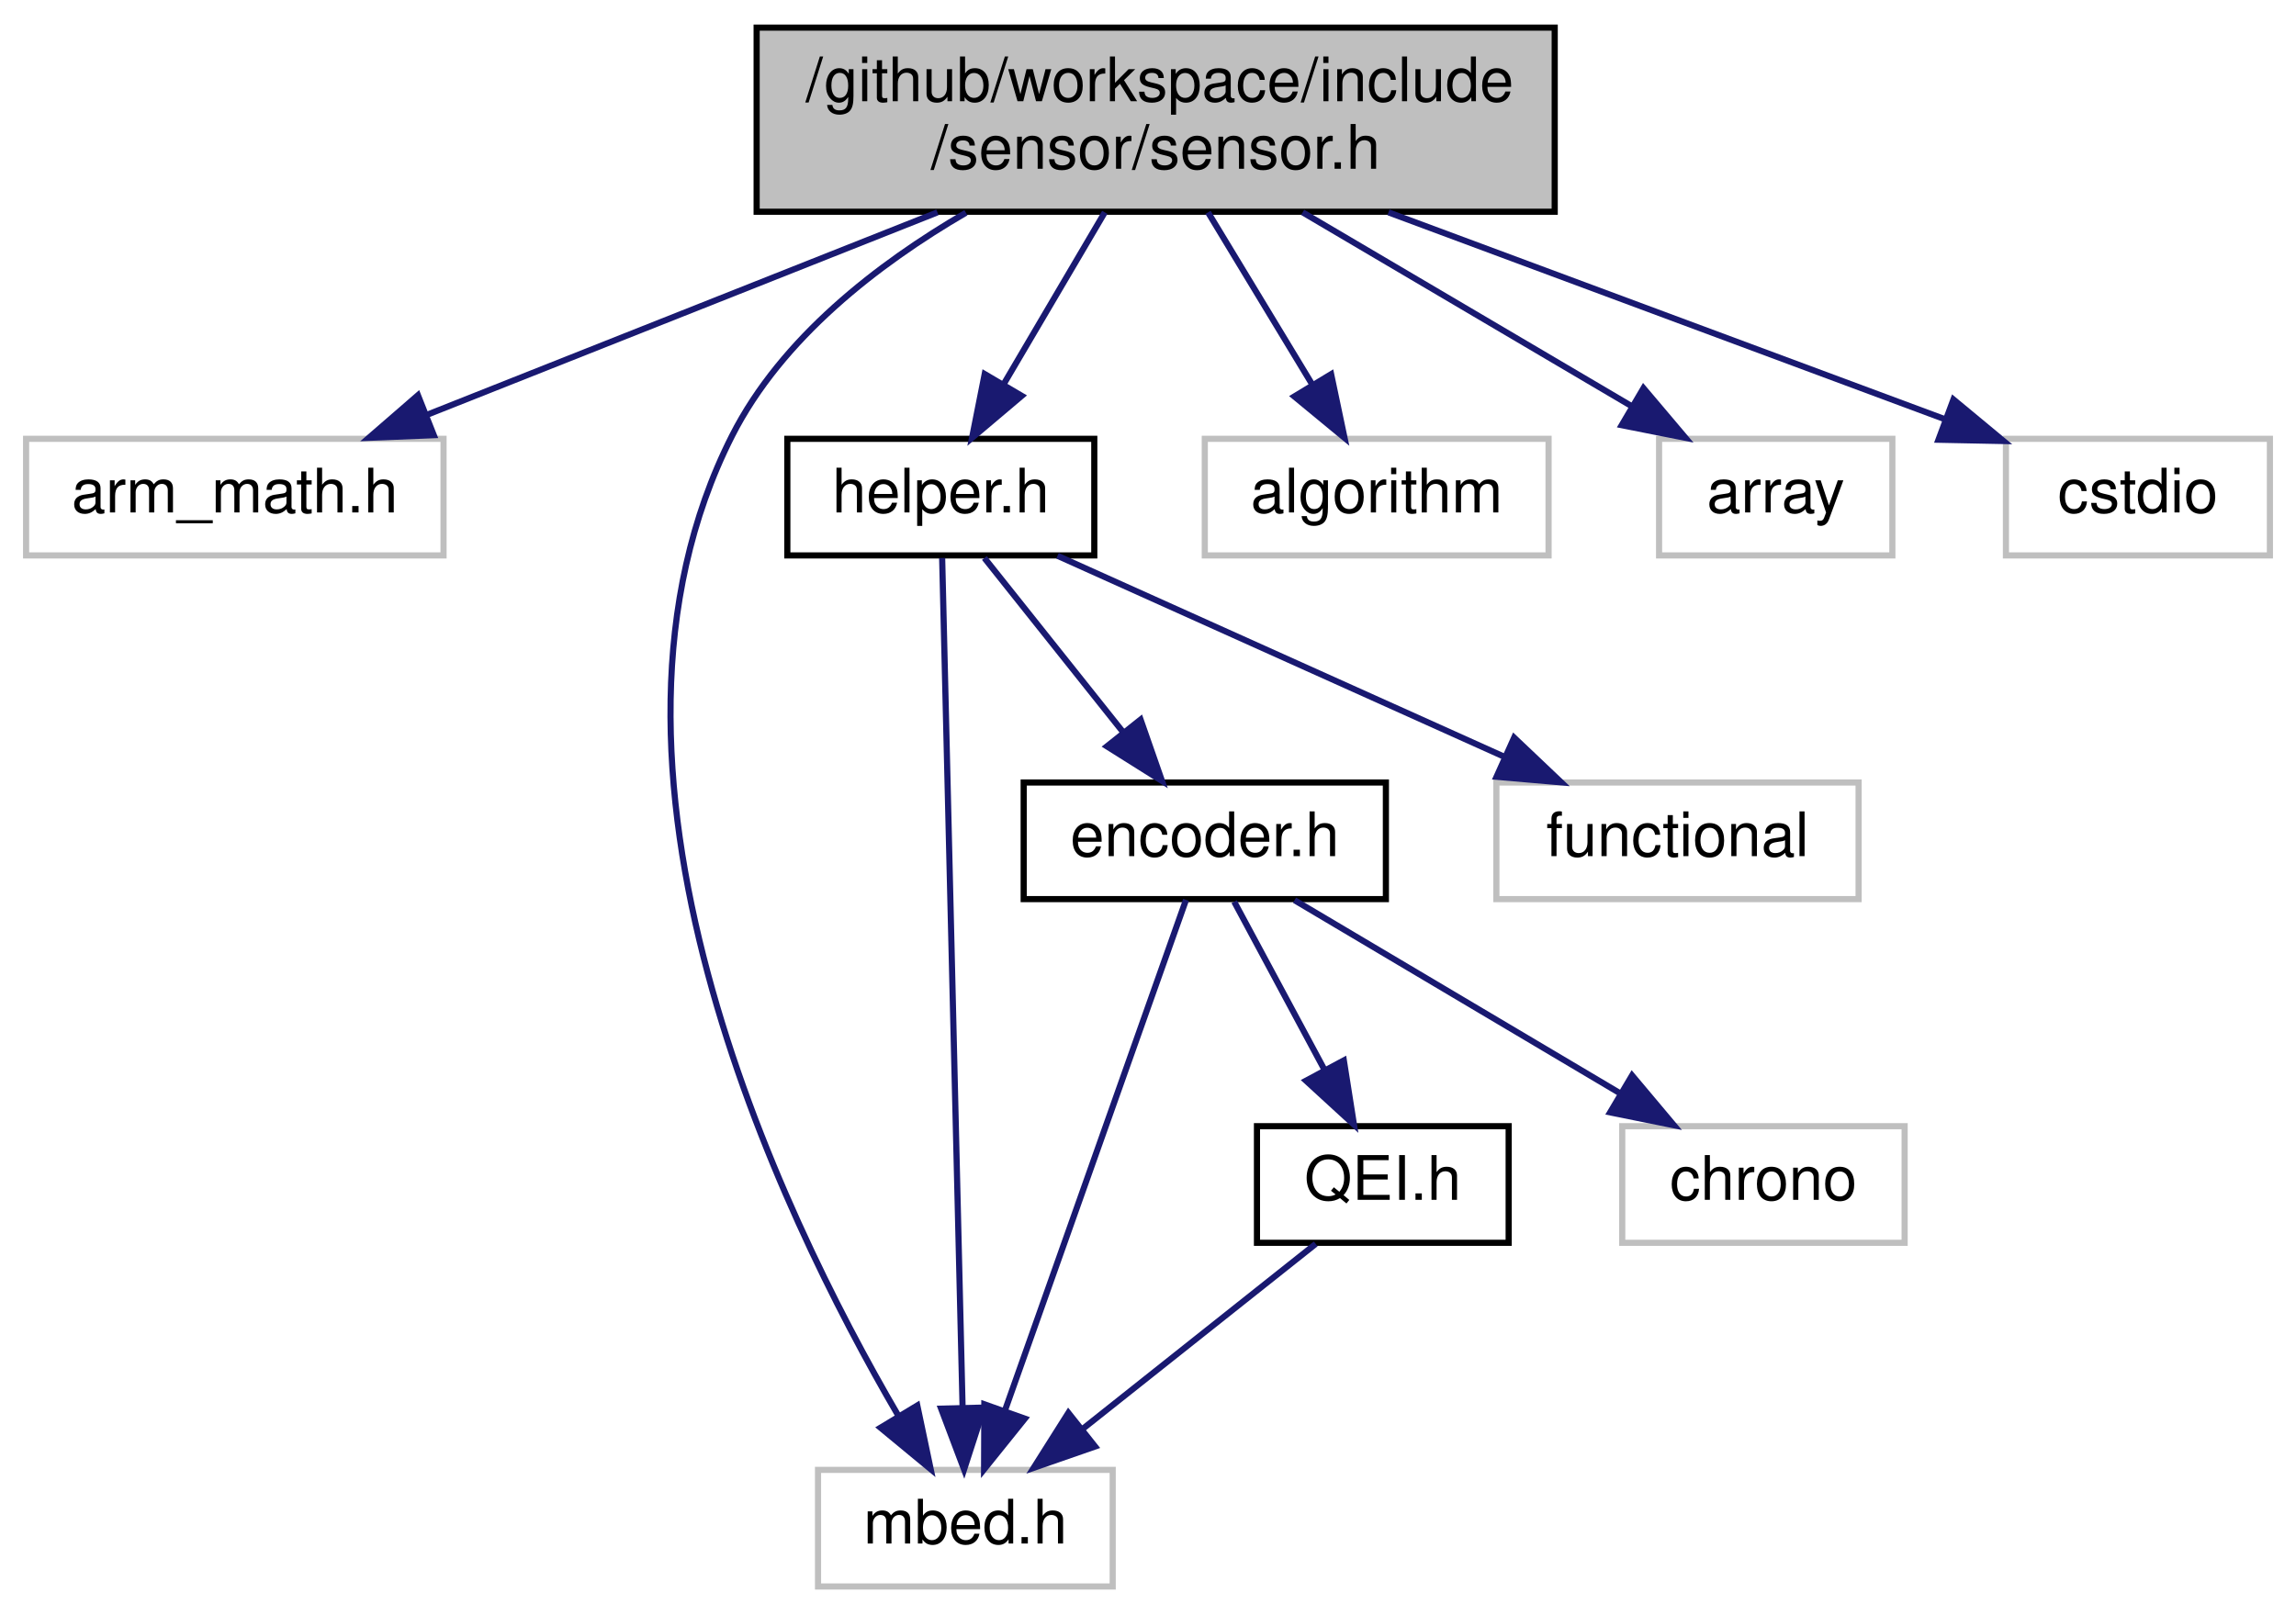
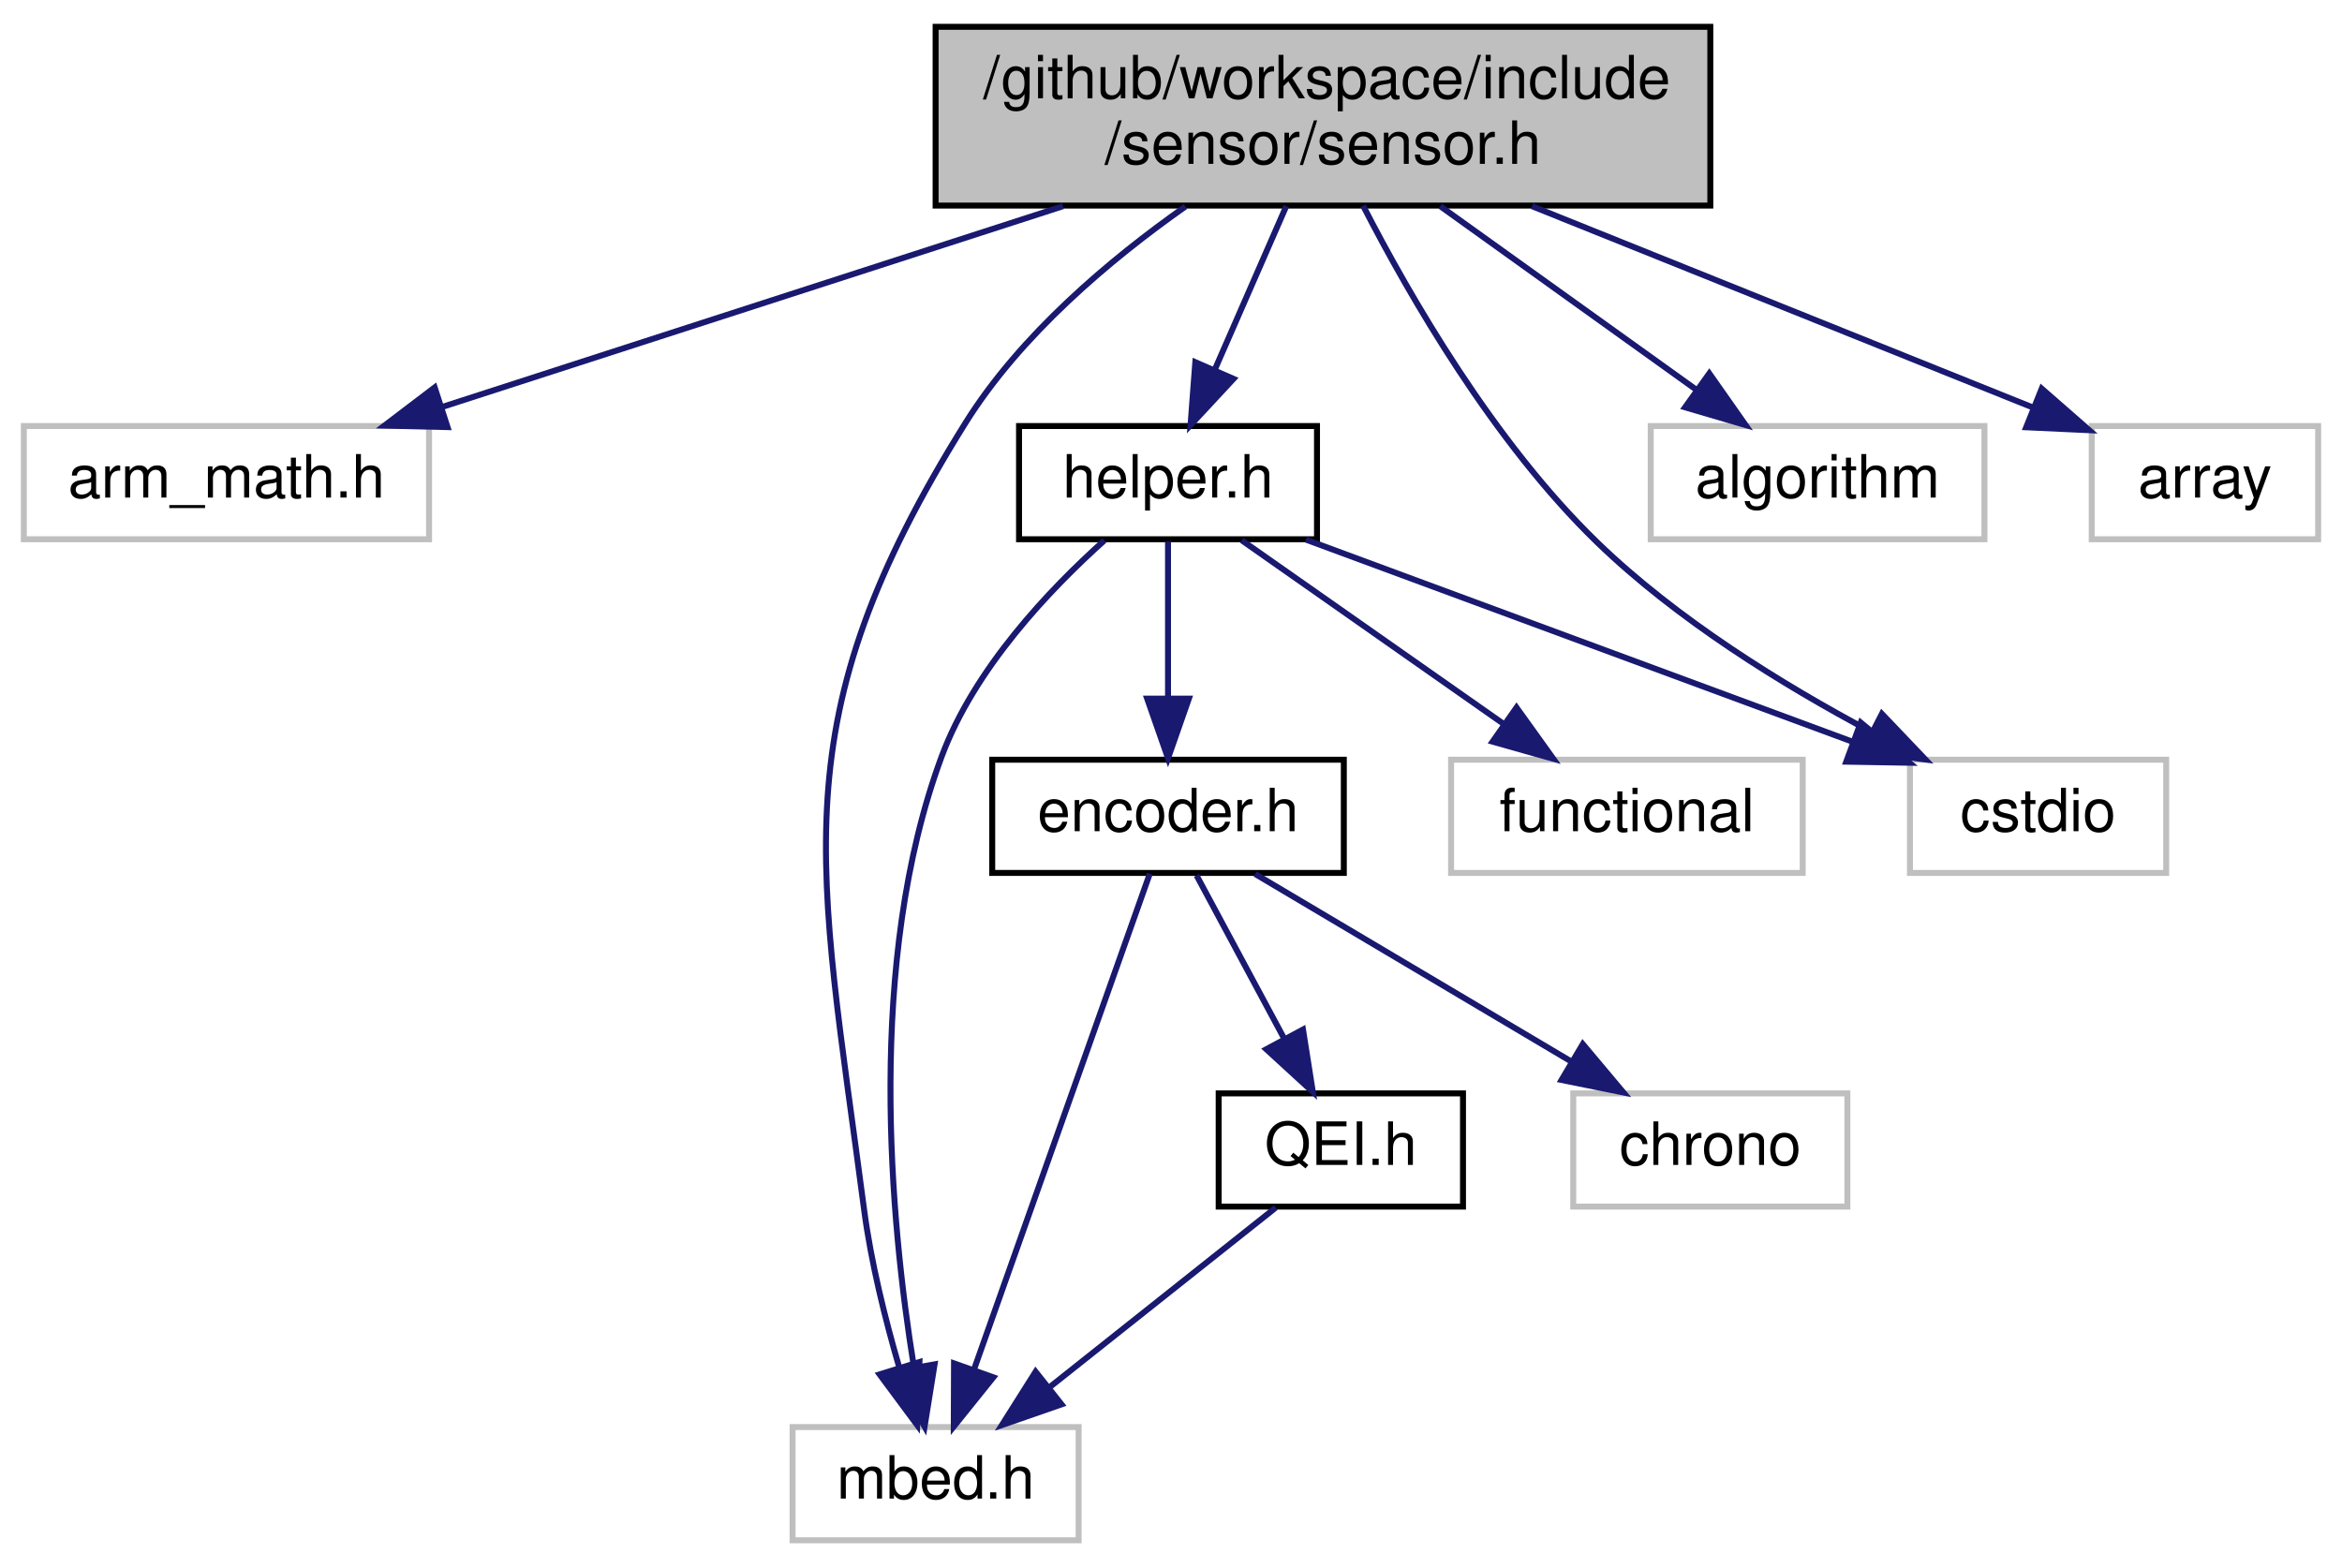
- <svg xmlns="http://www.w3.org/2000/svg" xmlns:xlink="http://www.w3.org/1999/xlink" width="374pt" height="263pt" viewBox="0.00 0.00 373.50 263.00">
+ <svg xmlns="http://www.w3.org/2000/svg" xmlns:xlink="http://www.w3.org/1999/xlink" width="393pt" height="263pt" viewBox="0.00 0.00 393.00 263.00">
  <g id="graph0" class="graph" transform="scale(1 1) rotate(0) translate(4 259)">
    <g id="node1" class="node">
      <g id="a_node1">
        <a xlink:title=" ">
-           <polygon fill="#bfbfbf" stroke="black" points="119,-224.5 119,-254.5 249,-254.5 249,-224.5 119,-224.5" />
-           <text text-anchor="start" x="127" y="-242.5" font-family="Helvetica,sans-Serif" font-size="10.00">/github/workspace/include</text>
-           <text text-anchor="middle" x="184" y="-231.5" font-family="Helvetica,sans-Serif" font-size="10.00">/sensor/sensor.h</text>
+           <polygon fill="#bfbfbf" stroke="black" points="153,-224.5 153,-254.5 283,-254.5 283,-224.5 153,-224.5" />
+           <text text-anchor="start" x="161" y="-242.5" font-family="Helvetica,sans-Serif" font-size="10.00">/github/workspace/include</text>
+           <text text-anchor="middle" x="218" y="-231.5" font-family="Helvetica,sans-Serif" font-size="10.00">/sensor/sensor.h</text>
        </a>
      </g>
    </g>
    <g id="node2" class="node">
      <g id="a_node2">
        <a xlink:title=" ">
          <polygon fill="none" stroke="#bfbfbf" points="0,-168.5 0,-187.5 68,-187.5 68,-168.5 0,-168.5" />
          <text text-anchor="middle" x="34" y="-175.5" font-family="Helvetica,sans-Serif" font-size="10.00">arm_math.h</text>
        </a>
      </g>
    </g>
    <g id="edge1" class="edge">
-       <path fill="none" stroke="midnightblue" d="M148.45,-224.4C123.17,-214.37 89.53,-201.03 65.27,-191.4" />
-       <polygon fill="midnightblue" stroke="midnightblue" points="66.41,-188.09 55.83,-187.66 63.83,-194.6 66.41,-188.09" />
+       <path fill="none" stroke="midnightblue" d="M174.39,-224.4C142.6,-214.12 100.03,-200.35 70.13,-190.68" />
+       <polygon fill="midnightblue" stroke="midnightblue" points="71.1,-187.32 60.51,-187.57 68.94,-193.98 71.1,-187.32" />
    </g>
    <g id="node3" class="node">
      <g id="a_node3">
        <a xlink:title=" ">
          <polygon fill="none" stroke="#bfbfbf" points="129,-0.5 129,-19.5 177,-19.5 177,-0.5 129,-0.5" />
          <text text-anchor="middle" x="153" y="-7.5" font-family="Helvetica,sans-Serif" font-size="10.00">mbed.h</text>
        </a>
      </g>
    </g>
    <g id="edge2" class="edge">
-       <path fill="none" stroke="midnightblue" d="M153.09,-224.34C138.72,-215.98 123.06,-203.89 115,-188 87.68,-134.15 122.77,-61.44 141.98,-28.5" />
-       <polygon fill="midnightblue" stroke="midnightblue" points="145.17,-29.99 147.35,-19.62 139.18,-26.37 145.17,-29.99" />
+       <path fill="none" stroke="midnightblue" d="M194.92,-224.34C182.23,-215.41 167.23,-202.78 158,-188 126.68,-137.82 133.31,-114.65 141,-56 142.16,-47.18 144.53,-37.63 146.87,-29.61" />
+       <polygon fill="midnightblue" stroke="midnightblue" points="150.29,-30.42 149.91,-19.83 143.6,-28.34 150.29,-30.42" />
    </g>
    <g id="node4" class="node">
      <g id="a_node4">
        <a xlink:href="helper_8h.html" target="_top" xlink:title=" ">
-           <polygon fill="none" stroke="black" points="124,-168.5 124,-187.5 174,-187.5 174,-168.5 124,-168.5" />
-           <text text-anchor="middle" x="149" y="-175.5" font-family="Helvetica,sans-Serif" font-size="10.00">helper.h</text>
+           <polygon fill="none" stroke="black" points="167,-168.5 167,-187.5 217,-187.5 217,-168.5 167,-168.5" />
+           <text text-anchor="middle" x="192" y="-175.5" font-family="Helvetica,sans-Serif" font-size="10.00">helper.h</text>
        </a>
      </g>
    </g>
    <g id="edge3" class="edge">
-       <path fill="none" stroke="midnightblue" d="M175.71,-224.4C170.78,-216.02 164.49,-205.33 159.25,-196.42" />
-       <polygon fill="midnightblue" stroke="midnightblue" points="162.18,-194.5 154.09,-187.66 156.15,-198.05 162.18,-194.5" />
+       <path fill="none" stroke="midnightblue" d="M211.84,-224.4C208.26,-216.2 203.7,-205.78 199.86,-196.99" />
+       <polygon fill="midnightblue" stroke="midnightblue" points="202.99,-195.42 195.78,-187.66 196.58,-198.22 202.99,-195.42" />
    </g>
    <g id="node9" class="node">
      <g id="a_node9">
        <a xlink:title=" ">
-           <polygon fill="none" stroke="#bfbfbf" points="192,-168.5 192,-187.5 248,-187.5 248,-168.5 192,-168.5" />
-           <text text-anchor="middle" x="220" y="-175.5" font-family="Helvetica,sans-Serif" font-size="10.00">algorithm</text>
+           <polygon fill="none" stroke="#bfbfbf" points="316.5,-112.5 316.5,-131.5 359.5,-131.5 359.5,-112.5 316.5,-112.5" />
+           <text text-anchor="middle" x="338" y="-119.5" font-family="Helvetica,sans-Serif" font-size="10.00">cstdio</text>
        </a>
      </g>
    </g>
-     <g id="edge11" class="edge">
-       <path fill="none" stroke="midnightblue" d="M192.53,-224.4C197.6,-216.02 204.07,-205.33 209.46,-196.42" />
-       <polygon fill="midnightblue" stroke="midnightblue" points="212.58,-198.03 214.76,-187.66 206.59,-194.4 212.58,-198.03" />
+     <g id="edge14" class="edge">
+       <path fill="none" stroke="midnightblue" d="M224.74,-224.47C232.58,-209.22 246.68,-184.78 264,-168 277.38,-155.04 295.13,-144.09 309.9,-136.23" />
+       <polygon fill="midnightblue" stroke="midnightblue" points="311.79,-139.2 319.1,-131.53 308.6,-132.97 311.79,-139.2" />
    </g>
    <g id="node10" class="node">
      <g id="a_node10">
        <a xlink:title=" ">
-           <polygon fill="none" stroke="#bfbfbf" points="266,-168.5 266,-187.5 304,-187.5 304,-168.5 266,-168.5" />
-           <text text-anchor="middle" x="285" y="-175.5" font-family="Helvetica,sans-Serif" font-size="10.00">array</text>
+           <polygon fill="none" stroke="#bfbfbf" points="273,-168.5 273,-187.5 329,-187.5 329,-168.5 273,-168.5" />
+           <text text-anchor="middle" x="301" y="-175.5" font-family="Helvetica,sans-Serif" font-size="10.00">algorithm</text>
        </a>
      </g>
    </g>
    <g id="edge12" class="edge">
-       <path fill="none" stroke="midnightblue" d="M207.94,-224.4C224.13,-214.86 245.41,-202.32 261.5,-192.84" />
-       <polygon fill="midnightblue" stroke="midnightblue" points="263.46,-195.75 270.3,-187.66 259.91,-189.72 263.46,-195.75" />
+       <path fill="none" stroke="midnightblue" d="M237.67,-224.4C250.6,-215.13 267.49,-203.03 280.57,-193.65" />
+       <polygon fill="midnightblue" stroke="midnightblue" points="282.83,-196.33 288.92,-187.66 278.76,-190.64 282.83,-196.33" />
    </g>
    <g id="node11" class="node">
      <g id="a_node11">
        <a xlink:title=" ">
-           <polygon fill="none" stroke="#bfbfbf" points="322.5,-168.5 322.5,-187.5 365.5,-187.5 365.5,-168.5 322.5,-168.5" />
-           <text text-anchor="middle" x="344" y="-175.5" font-family="Helvetica,sans-Serif" font-size="10.00">cstdio</text>
+           <polygon fill="none" stroke="#bfbfbf" points="347,-168.5 347,-187.5 385,-187.5 385,-168.5 347,-168.5" />
+           <text text-anchor="middle" x="366" y="-175.5" font-family="Helvetica,sans-Serif" font-size="10.00">array</text>
        </a>
      </g>
    </g>
    <g id="edge13" class="edge">
-       <path fill="none" stroke="midnightblue" d="M221.92,-224.4C249.61,-214.1 286.72,-200.3 312.73,-190.63" />
-       <polygon fill="midnightblue" stroke="midnightblue" points="313.95,-193.91 322.11,-187.14 311.51,-187.35 313.95,-193.91" />
+       <path fill="none" stroke="midnightblue" d="M253.07,-224.4C278.77,-214.07 313.21,-200.22 337.28,-190.55" />
+       <polygon fill="midnightblue" stroke="midnightblue" points="338.61,-193.78 346.59,-186.8 336,-187.29 338.61,-193.78" />
    </g>
    <g id="edge9" class="edge">
-       <path fill="none" stroke="midnightblue" d="M149.22,-168.08C149.84,-141.95 151.69,-65.21 152.55,-29.58" />
-       <polygon fill="midnightblue" stroke="midnightblue" points="156.05,-29.65 152.79,-19.57 149.05,-29.48 156.05,-29.65" />
+       <path fill="none" stroke="midnightblue" d="M181.31,-168.29C172.11,-160.05 159.47,-146.77 154,-132 141.27,-97.65 145.42,-53.95 149.36,-29.58" />
+       <polygon fill="midnightblue" stroke="midnightblue" points="152.83,-30.03 151.15,-19.57 145.94,-28.8 152.83,-30.03" />
    </g>
    <g id="node5" class="node">
      <g id="a_node5">
        <a xlink:href="encoder_8h.html" target="_top" xlink:title=" ">
          <polygon fill="none" stroke="black" points="162.5,-112.5 162.5,-131.5 221.5,-131.5 221.5,-112.5 162.5,-112.5" />
          <text text-anchor="middle" x="192" y="-119.5" font-family="Helvetica,sans-Serif" font-size="10.00">encoder.h</text>
        </a>
      </g>
    </g>
    <g id="edge4" class="edge">
-       <path fill="none" stroke="midnightblue" d="M156.1,-168.08C162.24,-160.38 171.27,-149.03 178.74,-139.65" />
-       <polygon fill="midnightblue" stroke="midnightblue" points="181.54,-141.75 185.03,-131.75 176.06,-137.39 181.54,-141.75" />
+       <path fill="none" stroke="midnightblue" d="M192,-168.08C192,-161.01 192,-150.86 192,-141.99" />
+       <polygon fill="midnightblue" stroke="midnightblue" points="195.5,-141.75 192,-131.75 188.5,-141.75 195.5,-141.75" />
    </g>
    <g id="node8" class="node">
      <g id="a_node8">
        <a xlink:title=" ">
          <polygon fill="none" stroke="#bfbfbf" points="239.5,-112.5 239.5,-131.5 298.5,-131.5 298.5,-112.5 239.5,-112.5" />
          <text text-anchor="middle" x="269" y="-119.5" font-family="Helvetica,sans-Serif" font-size="10.00">functional</text>
        </a>
      </g>
    </g>
    <g id="edge10" class="edge">
-       <path fill="none" stroke="midnightblue" d="M168.01,-168.44C187.59,-159.64 218.31,-145.81 240.73,-135.72" />
-       <polygon fill="midnightblue" stroke="midnightblue" points="242.39,-138.81 250.07,-131.52 239.52,-132.43 242.39,-138.81" />
+       <path fill="none" stroke="midnightblue" d="M204.37,-168.32C216.16,-160.06 234.13,-147.45 248.14,-137.63" />
+       <polygon fill="midnightblue" stroke="midnightblue" points="250.48,-140.26 256.66,-131.65 246.46,-134.53 250.48,-140.26" />
+     </g>
+     <g id="edge11" class="edge">
+       <path fill="none" stroke="midnightblue" d="M215.13,-168.44C239.91,-159.28 279.37,-144.68 306.86,-134.52" />
+       <polygon fill="midnightblue" stroke="midnightblue" points="308.24,-137.74 316.4,-130.99 305.81,-131.17 308.24,-137.74" />
    </g>
    <g id="edge7" class="edge">
      <path fill="none" stroke="midnightblue" d="M188.94,-112.37C182.62,-94.54 168,-53.3 159.48,-29.27" />
      <polygon fill="midnightblue" stroke="midnightblue" points="162.69,-27.85 156.05,-19.59 156.09,-30.19 162.69,-27.85" />
    </g>
    <g id="node6" class="node">
      <g id="a_node6">
        <a xlink:href="_q_e_i_8h.html" target="_top" xlink:title=" ">
          <polygon fill="none" stroke="black" points="200.5,-56.5 200.5,-75.5 241.5,-75.5 241.5,-56.5 200.5,-56.5" />
          <text text-anchor="middle" x="221" y="-63.5" font-family="Helvetica,sans-Serif" font-size="10.00">QEI.h</text>
        </a>
      </g>
    </g>
    <g id="edge5" class="edge">
      <path fill="none" stroke="midnightblue" d="M196.79,-112.08C200.76,-104.69 206.53,-93.95 211.43,-84.81" />
      <polygon fill="midnightblue" stroke="midnightblue" points="214.65,-86.22 216.3,-75.75 208.49,-82.91 214.65,-86.22" />
    </g>
    <g id="node7" class="node">
      <g id="a_node7">
        <a xlink:title=" ">
          <polygon fill="none" stroke="#bfbfbf" points="260,-56.5 260,-75.5 306,-75.5 306,-56.5 260,-56.5" />
          <text text-anchor="middle" x="283" y="-63.5" font-family="Helvetica,sans-Serif" font-size="10.00">chrono</text>
        </a>
      </g>
    </g>
    <g id="edge8" class="edge">
      <path fill="none" stroke="midnightblue" d="M206.62,-112.32C220.95,-103.82 243.01,-90.73 259.75,-80.8" />
      <polygon fill="midnightblue" stroke="midnightblue" points="261.6,-83.77 268.42,-75.65 258.03,-77.75 261.6,-83.77" />
    </g>
    <g id="edge6" class="edge">
      <path fill="none" stroke="midnightblue" d="M210.07,-56.32C199.83,-48.18 184.28,-35.84 172,-26.09" />
      <polygon fill="midnightblue" stroke="midnightblue" points="174.13,-23.31 164.12,-19.83 169.78,-28.79 174.13,-23.31" />
    </g>
  </g>
</svg>
